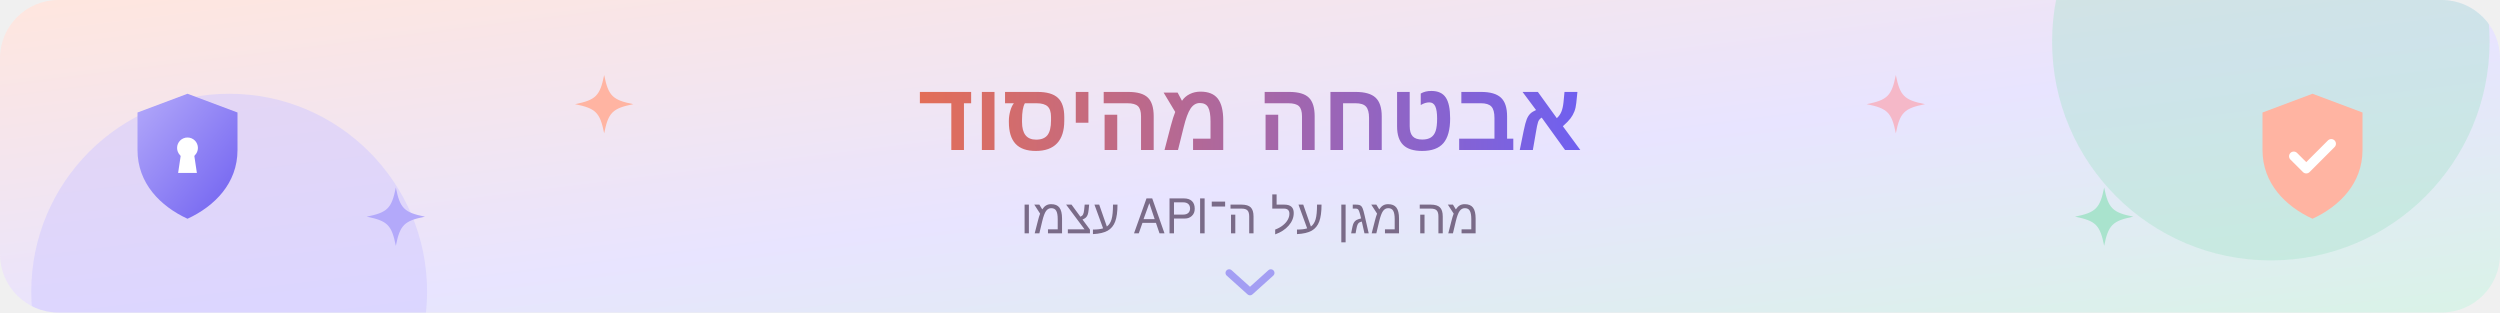
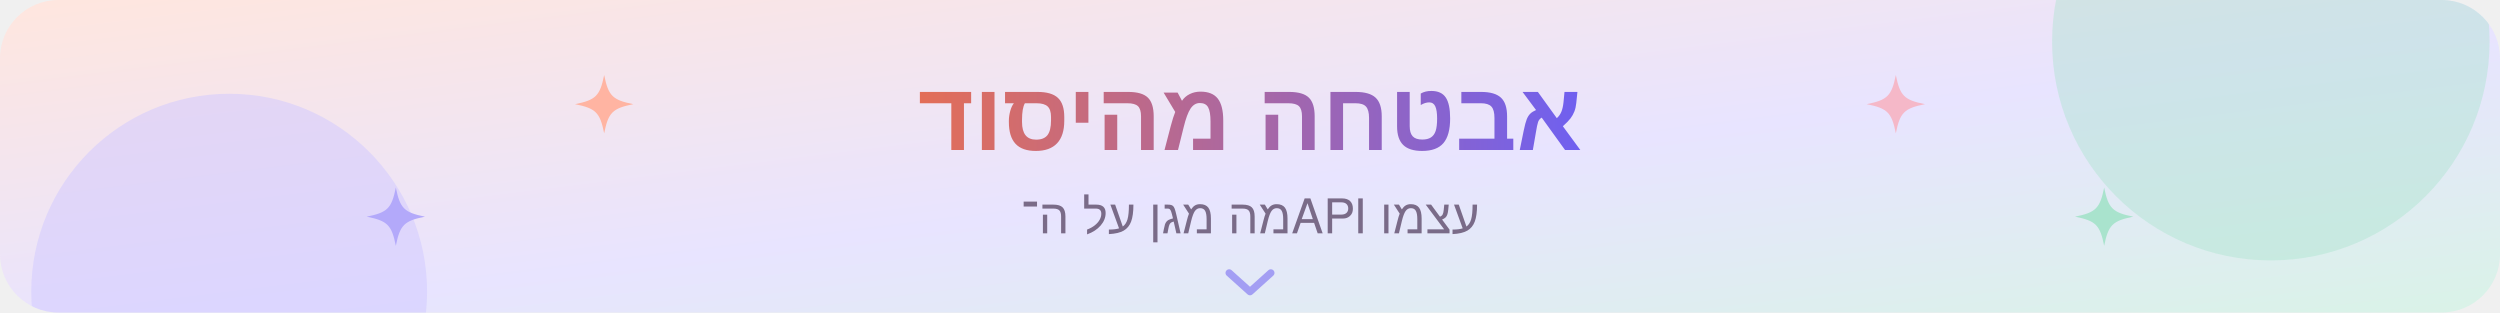
<svg xmlns="http://www.w3.org/2000/svg" viewBox="0 0 1200 150" width="1200" height="150" role="img" aria-label="אבטחה מהיסוד">
  <defs>
    <linearGradient id="bg" x1="0" y1="0" x2="1" y2="1">
      <stop offset="0" stop-color="#FFE6DE" />
      <stop offset=".55" stop-color="#E8E4FF" />
      <stop offset="1" stop-color="#D9F3E7" />
    </linearGradient>
    <linearGradient id="t" x1="0" y1="0" x2="1" y2="0">
      <stop offset="0" stop-color="#E36E57" />
      <stop offset="1" stop-color="#6F60F0" />
    </linearGradient>
-     <linearGradient id="sg" x1="0" y1="0" x2="1" y2="1">
-       <stop offset="0" stop-color="#B3A9FA" />
-       <stop offset="1" stop-color="#6F60F0" />
-     </linearGradient>
-     <linearGradient id="sc" x1="0" x2="1">
-       <stop offset="0" stop-color="#fff" stop-opacity="0" />
-       <stop offset=".5" stop-color="#A9E3CD" stop-opacity=".9" />
-       <stop offset="1" stop-color="#fff" stop-opacity="0" />
-     </linearGradient>
-     <path id="s" d="M0-14C2-4 4-2 14 0 4 2 2 4 0 14-2 4-4 2-14 0-4-2-2-4 0-14Z" />
-     <path id="sh" d="M0-30 24-21V-3C24 13 13 24 0 30-13 24-24 13-24-3V-21Z" />
    <clipPath id="c">
      <rect width="1200" height="150" rx="28" />
    </clipPath>
+     <path id="s" d="M0-14C2-4 4-2 14 0 4 2 2 4 0 14-2 4-4 2-14 0-4-2-2-4 0-14Z" />
  </defs>
  <style>
.blob{animation:drift 11s ease-in-out infinite alternate}.b2{animation-duration:14s;animation-direction:alternate-reverse}.b3{animation-duration:17s}
- .bob{animation:bob 3.4s ease-in-out infinite}.d1{animation-delay:-.9s}.d2{animation-delay:-1.8s}.d3{animation-delay:-2.6s}
+ .bob{animation:bob 3.4s ease-in-out infinite}.d1{animation-delay:-.9s}.d2{animation-delay:-1.8s}
.tw{animation:tw 3.2s ease-in-out infinite}.t2{animation-delay:-1s}.t3{animation-delay:-2s}
- .scan{animation:scan 3.6s ease-in-out infinite}
- .dot{animation:dot 3.6s ease-in-out infinite;opacity:0}
- .blink{animation:blink 1s steps(1) infinite}
- .spin{transform-box:fill-box;transform-origin:center;animation:spin 14s linear infinite}
- .pulse{transform-box:fill-box;transform-origin:center;animation:pulse 2.4s ease-in-out infinite}
- .flow{stroke-dasharray:6 10;animation:flow 1.6s linear infinite}
+ .rise{animation:rise .9s ease-out both}.r2{animation-delay:.2s}
+ .ring{stroke-dasharray:0 400;animation:fill 2.4s ease-out forwards}
@keyframes drift{to{transform:translate(40px,-20px) scale(1.12)}}
@keyframes bob{0%,100%{transform:translateY(0)}50%{transform:translateY(-10px)}}
@keyframes tw{0%,100%{opacity:.35}50%{opacity:1}}
- @keyframes scan{0%{transform:translateX(0)}50%{transform:translateX(330px)}100%{transform:translateX(0)}}
- @keyframes dot{0%,8%{opacity:0}14%,80%{opacity:1}92%,100%{opacity:0}}
- @keyframes blink{50%{opacity:0}}
- @keyframes spin{to{transform:rotate(360deg)}}
- @keyframes pulse{0%,100%{transform:scale(1)}50%{transform:scale(1.08)}}
- @keyframes flow{to{stroke-dashoffset:-32}}
- @media (prefers-reduced-motion:reduce){*{animation:none!important}.dot{opacity:1}}
+ @keyframes rise{from{opacity:0;transform:translateY(16px)}}
+ @keyframes fill{to{stroke-dasharray:250 400}}
+ @media (prefers-reduced-motion:reduce){*{animation:none!important}.ring{stroke-dasharray:250 400}}
</style>
  <g clip-path="url(#c)">
    <rect width="1200" height="150" fill="url(#bg)" />
    <circle class="blob" cx="110" cy="140" r="95" fill="#CFC8FF" opacity=".5" />
    <circle class="blob b2" cx="1090" cy="20" r="105" fill="#A9E3CD" opacity=".42" />
    <use class="tw" href="#s" x="290" y="50" fill="#FFB4A2" />
    <use class="tw t2" href="#s" x="190" y="104" fill="#B3A9FA" />
    <use class="tw t3" href="#s" x="910" y="50" fill="#F5B8C8" />
    <use class="tw" href="#s" x="1010" y="104" fill="#A9E3CD" />
-     <g transform="translate(90 75.0)">
-       <g class="bob d1">
-         <use href="#sh" fill="url(#sg)" />
-         <circle cy="-4" r="5" fill="#fff" />
-         <path d="M-3-2h6l1.5 10h-9Z" fill="#fff" />
-       </g>
-     </g>
-     <g transform="translate(1110 75.0)">
-       <g class="bob d3">
-         <use href="#sh" fill="#FFB4A2" />
-         <path d="M-9 0l6 6 12-12" fill="none" stroke="#fff" stroke-width="4.5" stroke-linecap="round" stroke-linejoin="round" />
-       </g>
-     </g>
-     <g font-family="-apple-system,BlinkMacSystemFont,'Segoe UI',Helvetica,Arial,sans-serif" text-anchor="middle" direction="rtl">
+     <g font-family="-apple-system,BlinkMacSystemFont,'Segoe UI',Helvetica,Arial,sans-serif" text-anchor="middle">
      <text x="600" y="72" font-size="46" font-weight="800" fill="url(#t)">אבטחה מהיסוד</text>
      <text x="600" y="112" font-size="23" fill="#7A6B88">מה מגן על ה־API עצמו</text>
    </g>
    <g transform="translate(600 136)">
      <g class="bob">
        <path d="M-10-5l10 9 10-9" fill="none" stroke="#6F60F0" stroke-opacity=".55" stroke-width="3.5" stroke-linecap="round" stroke-linejoin="round" />
      </g>
    </g>
  </g>
</svg>
